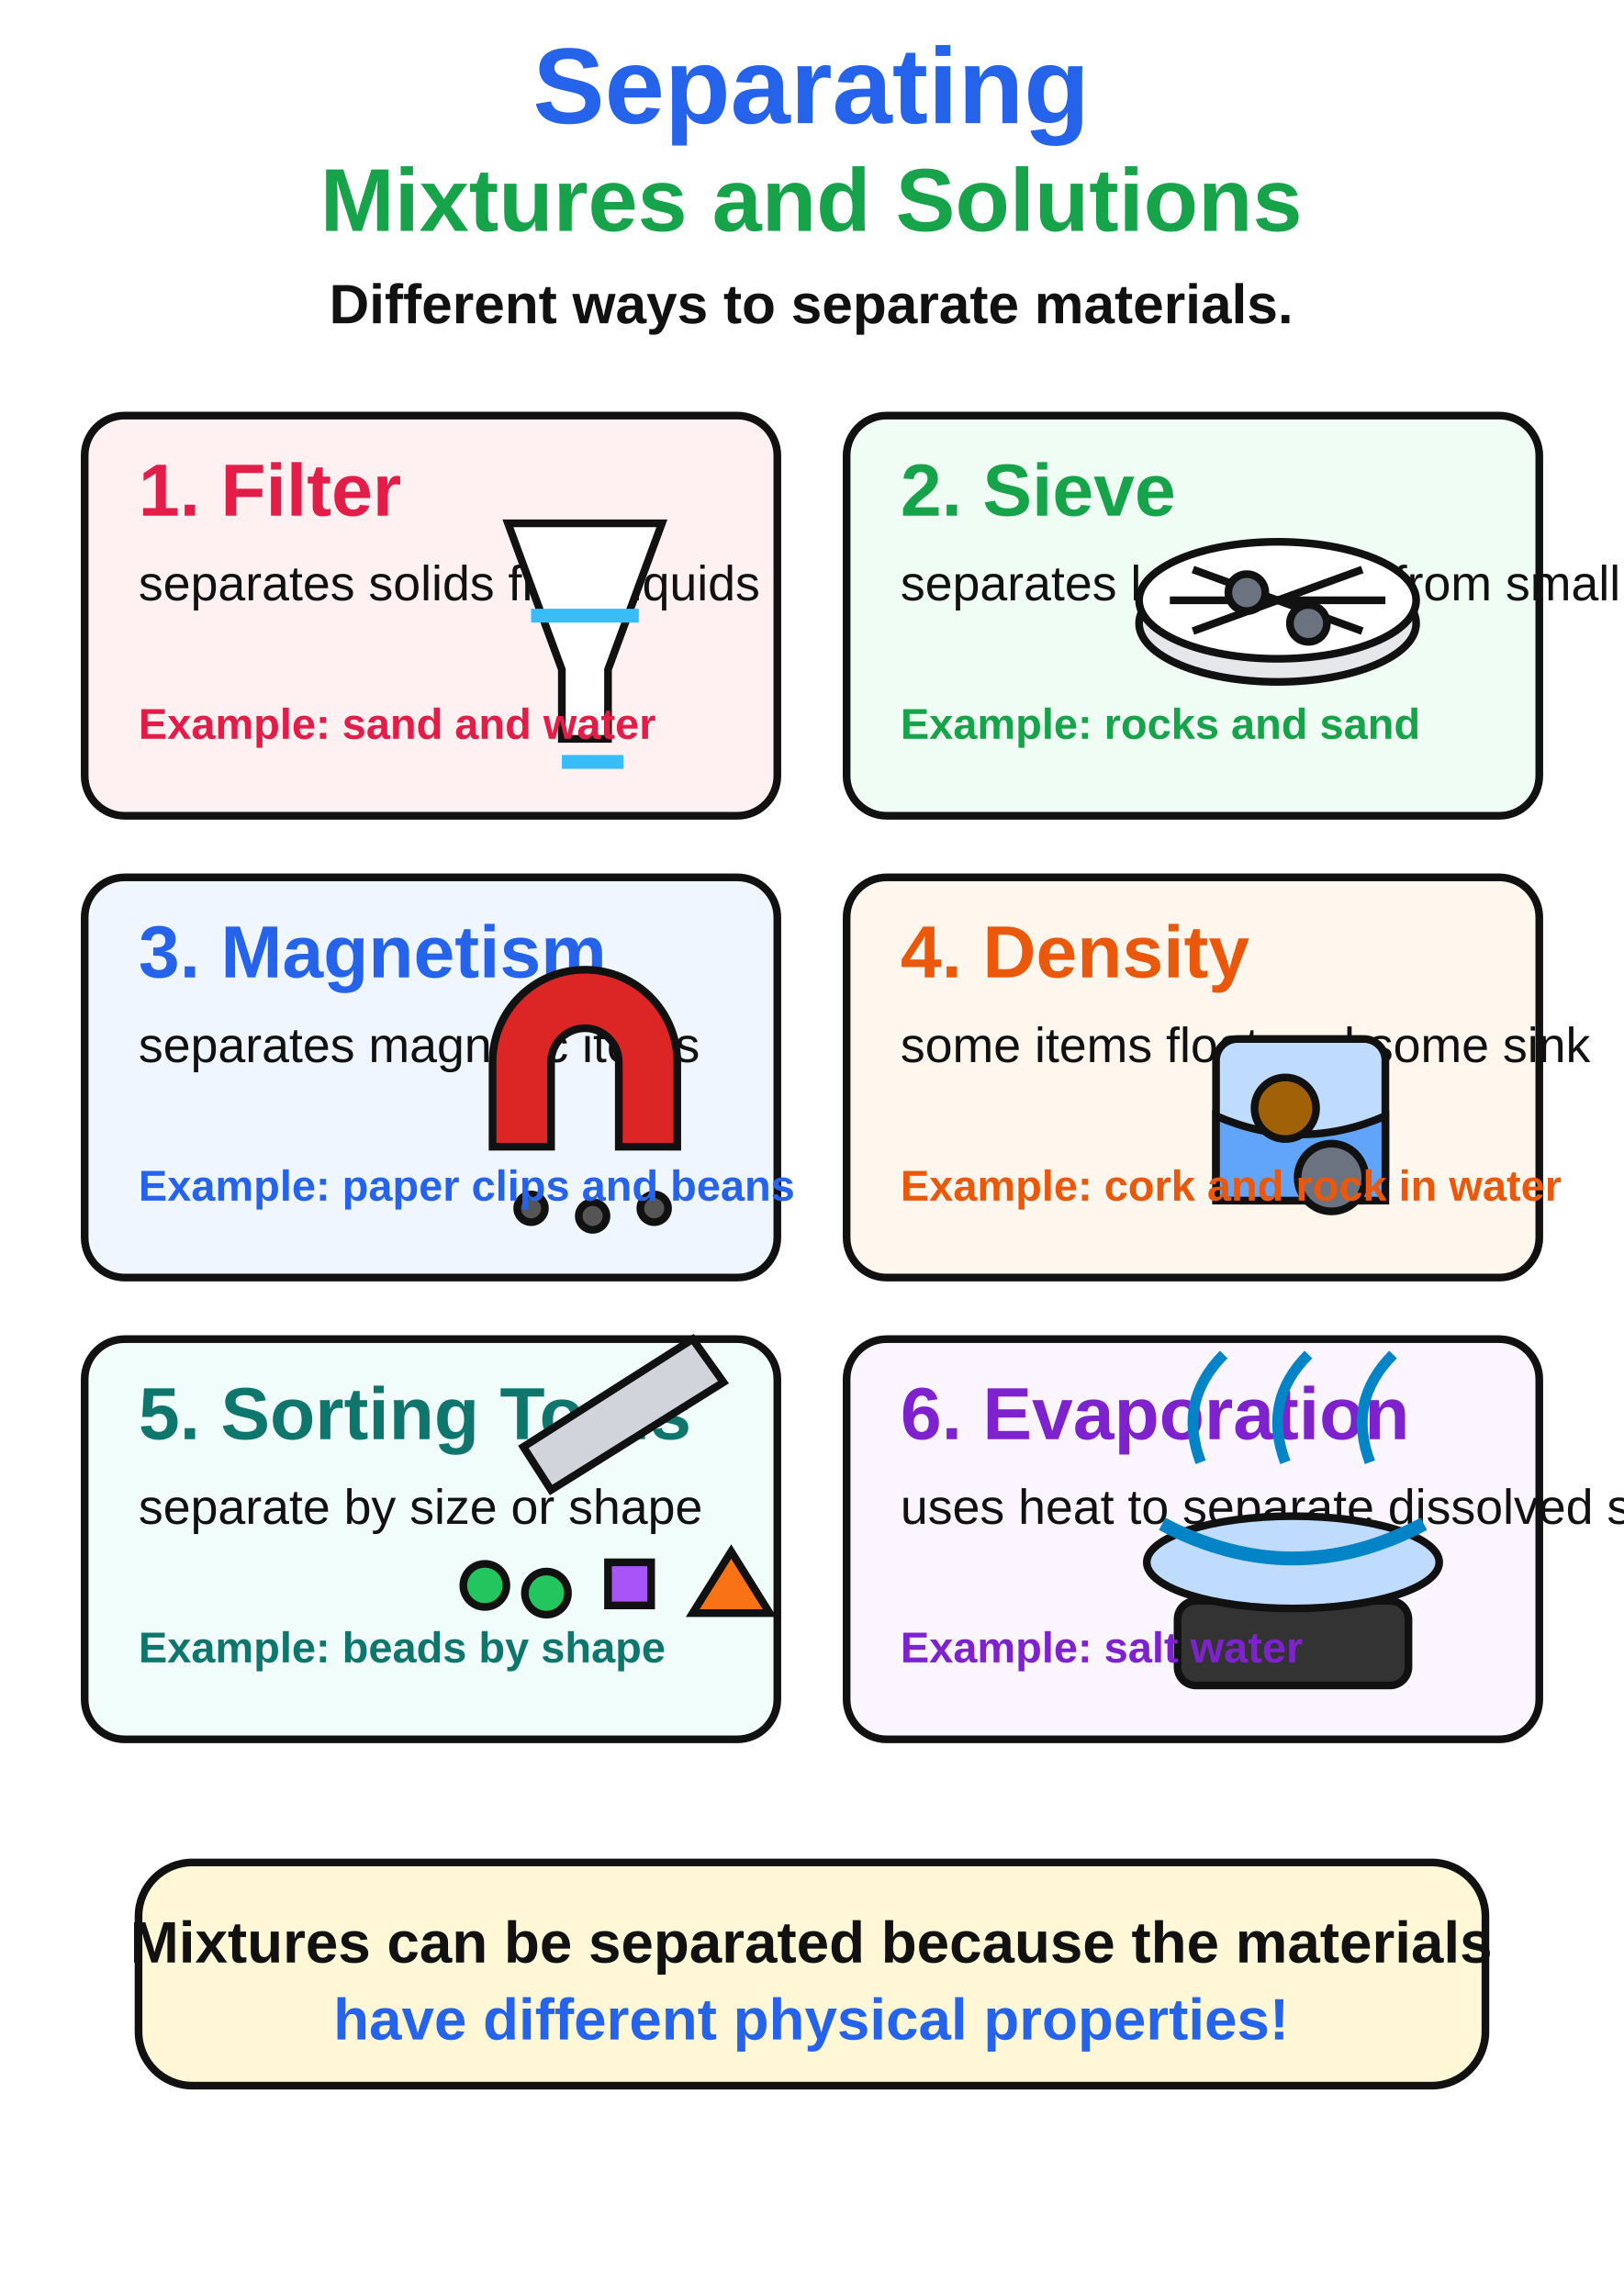
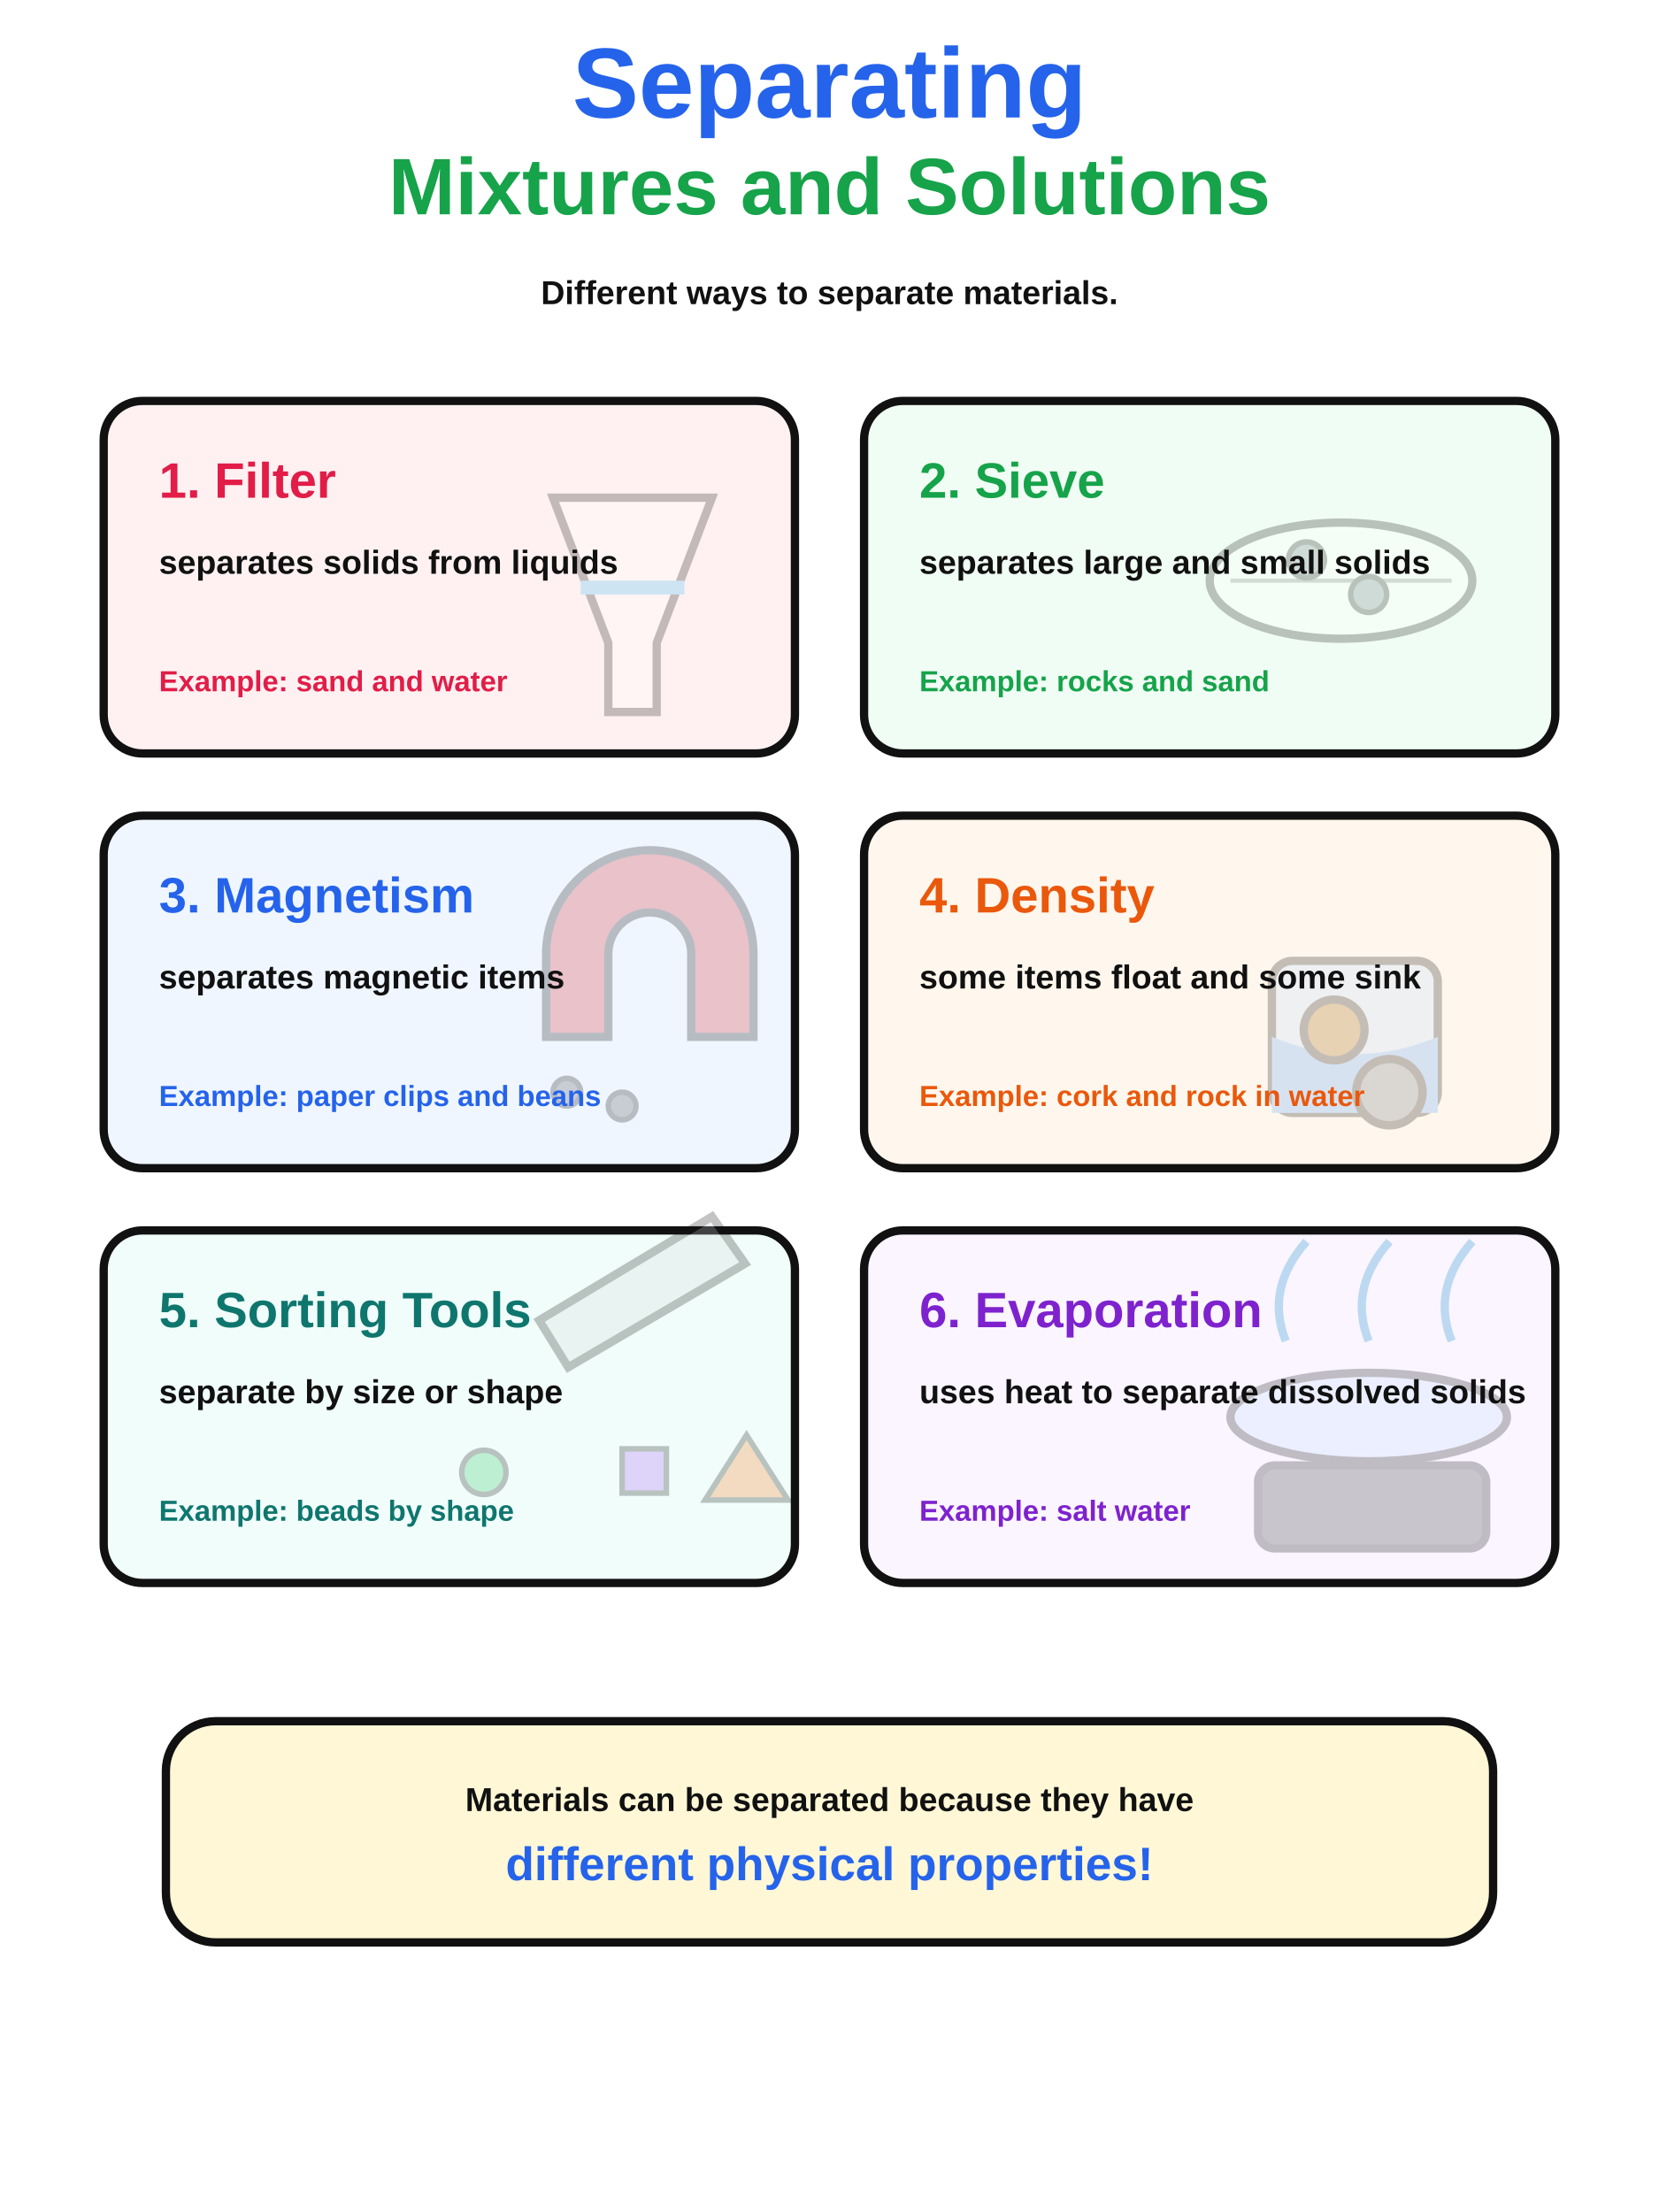
- <svg xmlns="http://www.w3.org/2000/svg" viewBox="0 0 1055 1491" role="img" aria-label="Separating mixtures and solutions anchor chart">
-   <rect width="1055" height="1491" fill="#fff" />
-   <text x="527" y="80" text-anchor="middle" font-family="Comic Sans MS, Arial" font-size="70" font-weight="900" fill="#2563eb">Separating</text>
-   <text x="527" y="150" text-anchor="middle" font-family="Comic Sans MS, Arial" font-size="58" font-weight="900" fill="#16a34a">Mixtures and Solutions</text>
-   <text x="527" y="210" text-anchor="middle" font-family="Comic Sans MS, Arial" font-size="36" font-weight="800" fill="#111">Different ways to separate materials.</text>
-   <g font-family="Comic Sans MS, Arial" stroke="#111" stroke-width="5">
-     <rect x="55" y="270" width="450" height="260" rx="26" fill="#fff1f2" />
-     <text x="90" y="335" font-size="48" font-weight="900" fill="#e11d48" stroke="none">1. Filter</text>
-     <text x="90" y="390" font-size="32" fill="#111" stroke="none">separates solids from liquids</text>
-     <path d="M330 340 h100 l-35 95 v45 h-30 v-45z" fill="#fff" />
-     <path d="M345 400 h70" stroke="#38bdf8" stroke-width="9" />
-     <path d="M365 495 h40" stroke="#38bdf8" stroke-width="9" />
-     <text x="90" y="480" font-size="28" font-weight="900" fill="#e11d48" stroke="none">Example: sand and water</text>
-     <rect x="550" y="270" width="450" height="260" rx="26" fill="#f0fdf4" />
-     <text x="585" y="335" font-size="48" font-weight="900" fill="#16a34a" stroke="none">2. Sieve</text>
-     <text x="585" y="390" font-size="32" fill="#111" stroke="none">separates large solids from small solids</text>
-     <ellipse cx="830" cy="405" rx="90" ry="38" fill="#e5e7eb" />
-     <ellipse cx="830" cy="390" rx="90" ry="38" fill="#fff" />
-     <line x1="760" y1="390" x2="900" y2="390" />
-     <line x1="775" y1="370" x2="885" y2="410" />
-     <line x1="775" y1="410" x2="885" y2="370" />
-     <circle cx="810" cy="385" r="12" fill="#6b7280" />
-     <circle cx="850" cy="405" r="12" fill="#6b7280" />
-     <text x="585" y="480" font-size="28" font-weight="900" fill="#16a34a" stroke="none">Example: rocks and sand</text>
-     <rect x="55" y="570" width="450" height="260" rx="26" fill="#eff6ff" />
-     <text x="90" y="635" font-size="48" font-weight="900" fill="#2563eb" stroke="none">3. Magnetism</text>
-     <text x="90" y="690" font-size="32" fill="#111" stroke="none">separates magnetic items</text>
-     <path d="M320 690 a60 60 0 0 1 120 0 v55 h-38 v-55 a22 22 0 0 0 -44 0 v55 h-38z" fill="#dc2626" />
-     <circle cx="345" cy="785" r="9" fill="#555" />
-     <circle cx="385" cy="790" r="9" fill="#555" />
-     <circle cx="425" cy="785" r="9" fill="#555" />
-     <text x="90" y="780" font-size="28" font-weight="900" fill="#2563eb" stroke="none">Example: paper clips and beans</text>
-     <rect x="550" y="570" width="450" height="260" rx="26" fill="#fff7ed" />
-     <text x="585" y="635" font-size="48" font-weight="900" fill="#ea580c" stroke="none">4. Density</text>
-     <text x="585" y="690" font-size="32" fill="#111" stroke="none">some items float and some sink</text>
-     <rect x="790" y="675" width="110" height="105" rx="14" fill="#bfdbfe" />
-     <path d="M790 725 q55 24 110 0 v55 h-110z" fill="#60a5fa" />
-     <circle cx="835" cy="720" r="20" fill="#a16207" />
-     <circle cx="865" cy="765" r="22" fill="#6b7280" />
-     <text x="585" y="780" font-size="28" font-weight="900" fill="#ea580c" stroke="none">Example: cork and rock in water</text>
-     <rect x="55" y="870" width="450" height="260" rx="26" fill="#f0fdfa" />
-     <text x="90" y="935" font-size="48" font-weight="900" fill="#0f766e" stroke="none">5. Sorting Tools</text>
-     <text x="90" y="990" font-size="32" fill="#111" stroke="none">separate by size or shape</text>
-     <path d="M340 940 l110 -70 l20 28 l-112 70z" fill="#d1d5db" />
-     <circle cx="315" cy="1030" r="14" fill="#22c55e" />
-     <circle cx="355" cy="1035" r="14" fill="#22c55e" />
-     <rect x="395" y="1015" width="28" height="28" fill="#a855f7" />
-     <polygon points="450,1048 475,1008 500,1048" fill="#f97316" />
-     <text x="90" y="1080" font-size="28" font-weight="900" fill="#0f766e" stroke="none">Example: beads by shape</text>
-     <rect x="550" y="870" width="450" height="260" rx="26" fill="#faf5ff" />
-     <text x="585" y="935" font-size="48" font-weight="900" fill="#7e22ce" stroke="none">6. Evaporation</text>
-     <text x="585" y="990" font-size="32" fill="#111" stroke="none">uses heat to separate dissolved solids</text>
-     <rect x="765" y="1040" width="150" height="55" rx="12" fill="#333" />
-     <ellipse cx="840" cy="1015" rx="95" ry="30" fill="#bfdbfe" />
-     <path d="M755 990 q85 45 170 0" fill="none" stroke="#0284c7" stroke-width="9" />
-     <path d="M780 950 q-15 -40 15 -70 M835 950 q-15 -40 15 -70 M890 950 q-15 -40 15 -70" fill="none" stroke="#0284c7" stroke-width="7" />
-     <text x="585" y="1080" font-size="28" font-weight="900" fill="#7e22ce" stroke="none">Example: salt water</text>
-     <rect x="90" y="1210" width="875" height="145" rx="35" fill="#fff7d6" />
-     <text x="527" y="1275" text-anchor="middle" font-size="38" font-weight="900" fill="#111" stroke="none">Mixtures can be separated because the materials</text>
-     <text x="527" y="1325" text-anchor="middle" font-size="38" font-weight="900" fill="#2563eb" stroke="none">have different physical properties!</text>
+ <svg xmlns="http://www.w3.org/2000/svg" viewBox="0 0 1200 1600" role="img" aria-label="Separating Mixtures and Solutions anchor chart">
+   <rect width="1200" height="1600" fill="#ffffff" />
+   <style>
+     .title{font-family:Arial,sans-serif;font-size:72px;font-weight:900;fill:#2563eb}
+     .title2{font-family:Arial,sans-serif;font-size:58px;font-weight:900;fill:#16a34a}
+     .head{font-family:Arial,sans-serif;font-size:36px;font-weight:900}
+     .text{font-family:Arial,sans-serif;font-size:24px;font-weight:800;fill:#111}
+     .example{font-family:Arial,sans-serif;font-size:21px;font-weight:800}
+     .box{stroke:#111;stroke-width:6;rx:28}
+     .art{opacity:.25}
+   </style>
+   <text x="600" y="85" text-anchor="middle" class="title">Separating</text>
+   <text x="600" y="155" text-anchor="middle" class="title2">Mixtures and Solutions</text>
+   <text x="600" y="220" text-anchor="middle" class="text">Different ways to separate materials.</text>
+   <g>
+     <rect class="box" x="75" y="290" width="500" height="255" fill="#fff1f2" />
+     <g class="art">
+       <path d="M400 360 h115 l-40 105 v50 h-35 v-50z" fill="#fff" stroke="#111" stroke-width="6" />
+       <path d="M420 425 h75" stroke="#38bdf8" stroke-width="10" />
+     </g>
+     <text x="115" y="360" class="head" fill="#e11d48">1. Filter</text>
+     <text x="115" y="415" class="text">separates solids from liquids</text>
+     <text x="115" y="500" class="example" fill="#e11d48">Example: sand and water</text>
+     <rect class="box" x="625" y="290" width="500" height="255" fill="#f0fdf4" />
+     <g class="art">
+       <ellipse cx="970" cy="420" rx="95" ry="42" fill="#fff" stroke="#111" stroke-width="6" />
+       <line x1="890" y1="420" x2="1050" y2="420" stroke="#777" stroke-width="3" />
+       <circle cx="945" cy="405" r="13" fill="#6b7280" stroke="#111" stroke-width="4" />
+       <circle cx="990" cy="430" r="13" fill="#6b7280" stroke="#111" stroke-width="4" />
+     </g>
+     <text x="665" y="360" class="head" fill="#16a34a">2. Sieve</text>
+     <text x="665" y="415" class="text">separates large and small solids</text>
+     <text x="665" y="500" class="example" fill="#16a34a">Example: rocks and sand</text>
+     <rect class="box" x="75" y="590" width="500" height="255" fill="#eff6ff" />
+     <g class="art">
+       <path d="M395 690 a75 75 0 0 1 150 0 v60 h-45 v-60 a30 30 0 0 0 -60 0 v60 h-45z" fill="#dc2626" stroke="#111" stroke-width="6" />
+       <circle cx="410" cy="790" r="10" fill="#555" stroke="#111" stroke-width="4" />
+       <circle cx="450" cy="800" r="10" fill="#555" stroke="#111" stroke-width="4" />
+     </g>
+     <text x="115" y="660" class="head" fill="#2563eb">3. Magnetism</text>
+     <text x="115" y="715" class="text">separates magnetic items</text>
+     <text x="115" y="800" class="example" fill="#2563eb">Example: paper clips and beans</text>
+     <rect class="box" x="625" y="590" width="500" height="255" fill="#fff7ed" />
+     <g class="art">
+       <rect x="920" y="695" width="120" height="110" rx="15" fill="#bfdbfe" stroke="#111" stroke-width="6" />
+       <path d="M920 750 q60 25 120 0 v55 h-120z" fill="#60a5fa" />
+       <circle cx="965" cy="745" r="22" fill="#a16207" stroke="#111" stroke-width="6" />
+       <circle cx="1005" cy="790" r="24" fill="#6b7280" stroke="#111" stroke-width="6" />
+     </g>
+     <text x="665" y="660" class="head" fill="#ea580c">4. Density</text>
+     <text x="665" y="715" class="text">some items float and some sink</text>
+     <text x="665" y="800" class="example" fill="#ea580c">Example: cork and rock in water</text>
+     <rect class="box" x="75" y="890" width="500" height="255" fill="#f0fdfa" />
+     <g class="art">
+       <path d="M390 955 l125 -75 l24 34 l-128 75z" fill="#d1d5db" stroke="#111" stroke-width="6" />
+       <circle cx="350" cy="1065" r="16" fill="#22c55e" stroke="#111" stroke-width="4" />
+       <rect x="450" y="1048" width="32" height="32" fill="#a855f7" stroke="#111" stroke-width="4" />
+       <polygon points="510,1085 540,1038 570,1085" fill="#f97316" stroke="#111" stroke-width="4" />
+     </g>
+     <text x="115" y="960" class="head" fill="#0f766e">5. Sorting Tools</text>
+     <text x="115" y="1015" class="text">separate by size or shape</text>
+     <text x="115" y="1100" class="example" fill="#0f766e">Example: beads by shape</text>
+     <rect class="box" x="625" y="890" width="500" height="255" fill="#faf5ff" />
+     <g class="art">
+       <ellipse cx="990" cy="1025" rx="100" ry="32" fill="#bfdbfe" stroke="#111" stroke-width="6" />
+       <rect x="910" y="1060" width="165" height="60" rx="12" fill="#333" stroke="#111" stroke-width="6" />
+       <path d="M930 970 q-15 -38 15 -72 M990 970 q-15 -38 15 -72 M1050 970 q-15 -38 15 -72" fill="none" stroke="#0284c7" stroke-width="6" />
+     </g>
+     <text x="665" y="960" class="head" fill="#7e22ce">6. Evaporation</text>
+     <text x="665" y="1015" class="text">uses heat to separate dissolved solids</text>
+     <text x="665" y="1100" class="example" fill="#7e22ce">Example: salt water</text>
  </g>
+   <rect x="120" y="1245" width="960" height="160" rx="36" fill="#fff7d6" stroke="#111" stroke-width="6" />
+   <text x="600" y="1310" text-anchor="middle" class="text">Materials can be separated because they have</text>
+   <text x="600" y="1360" text-anchor="middle" font-family="Arial,sans-serif" font-size="34" font-weight="900" fill="#2563eb">different physical properties!</text>
</svg>
